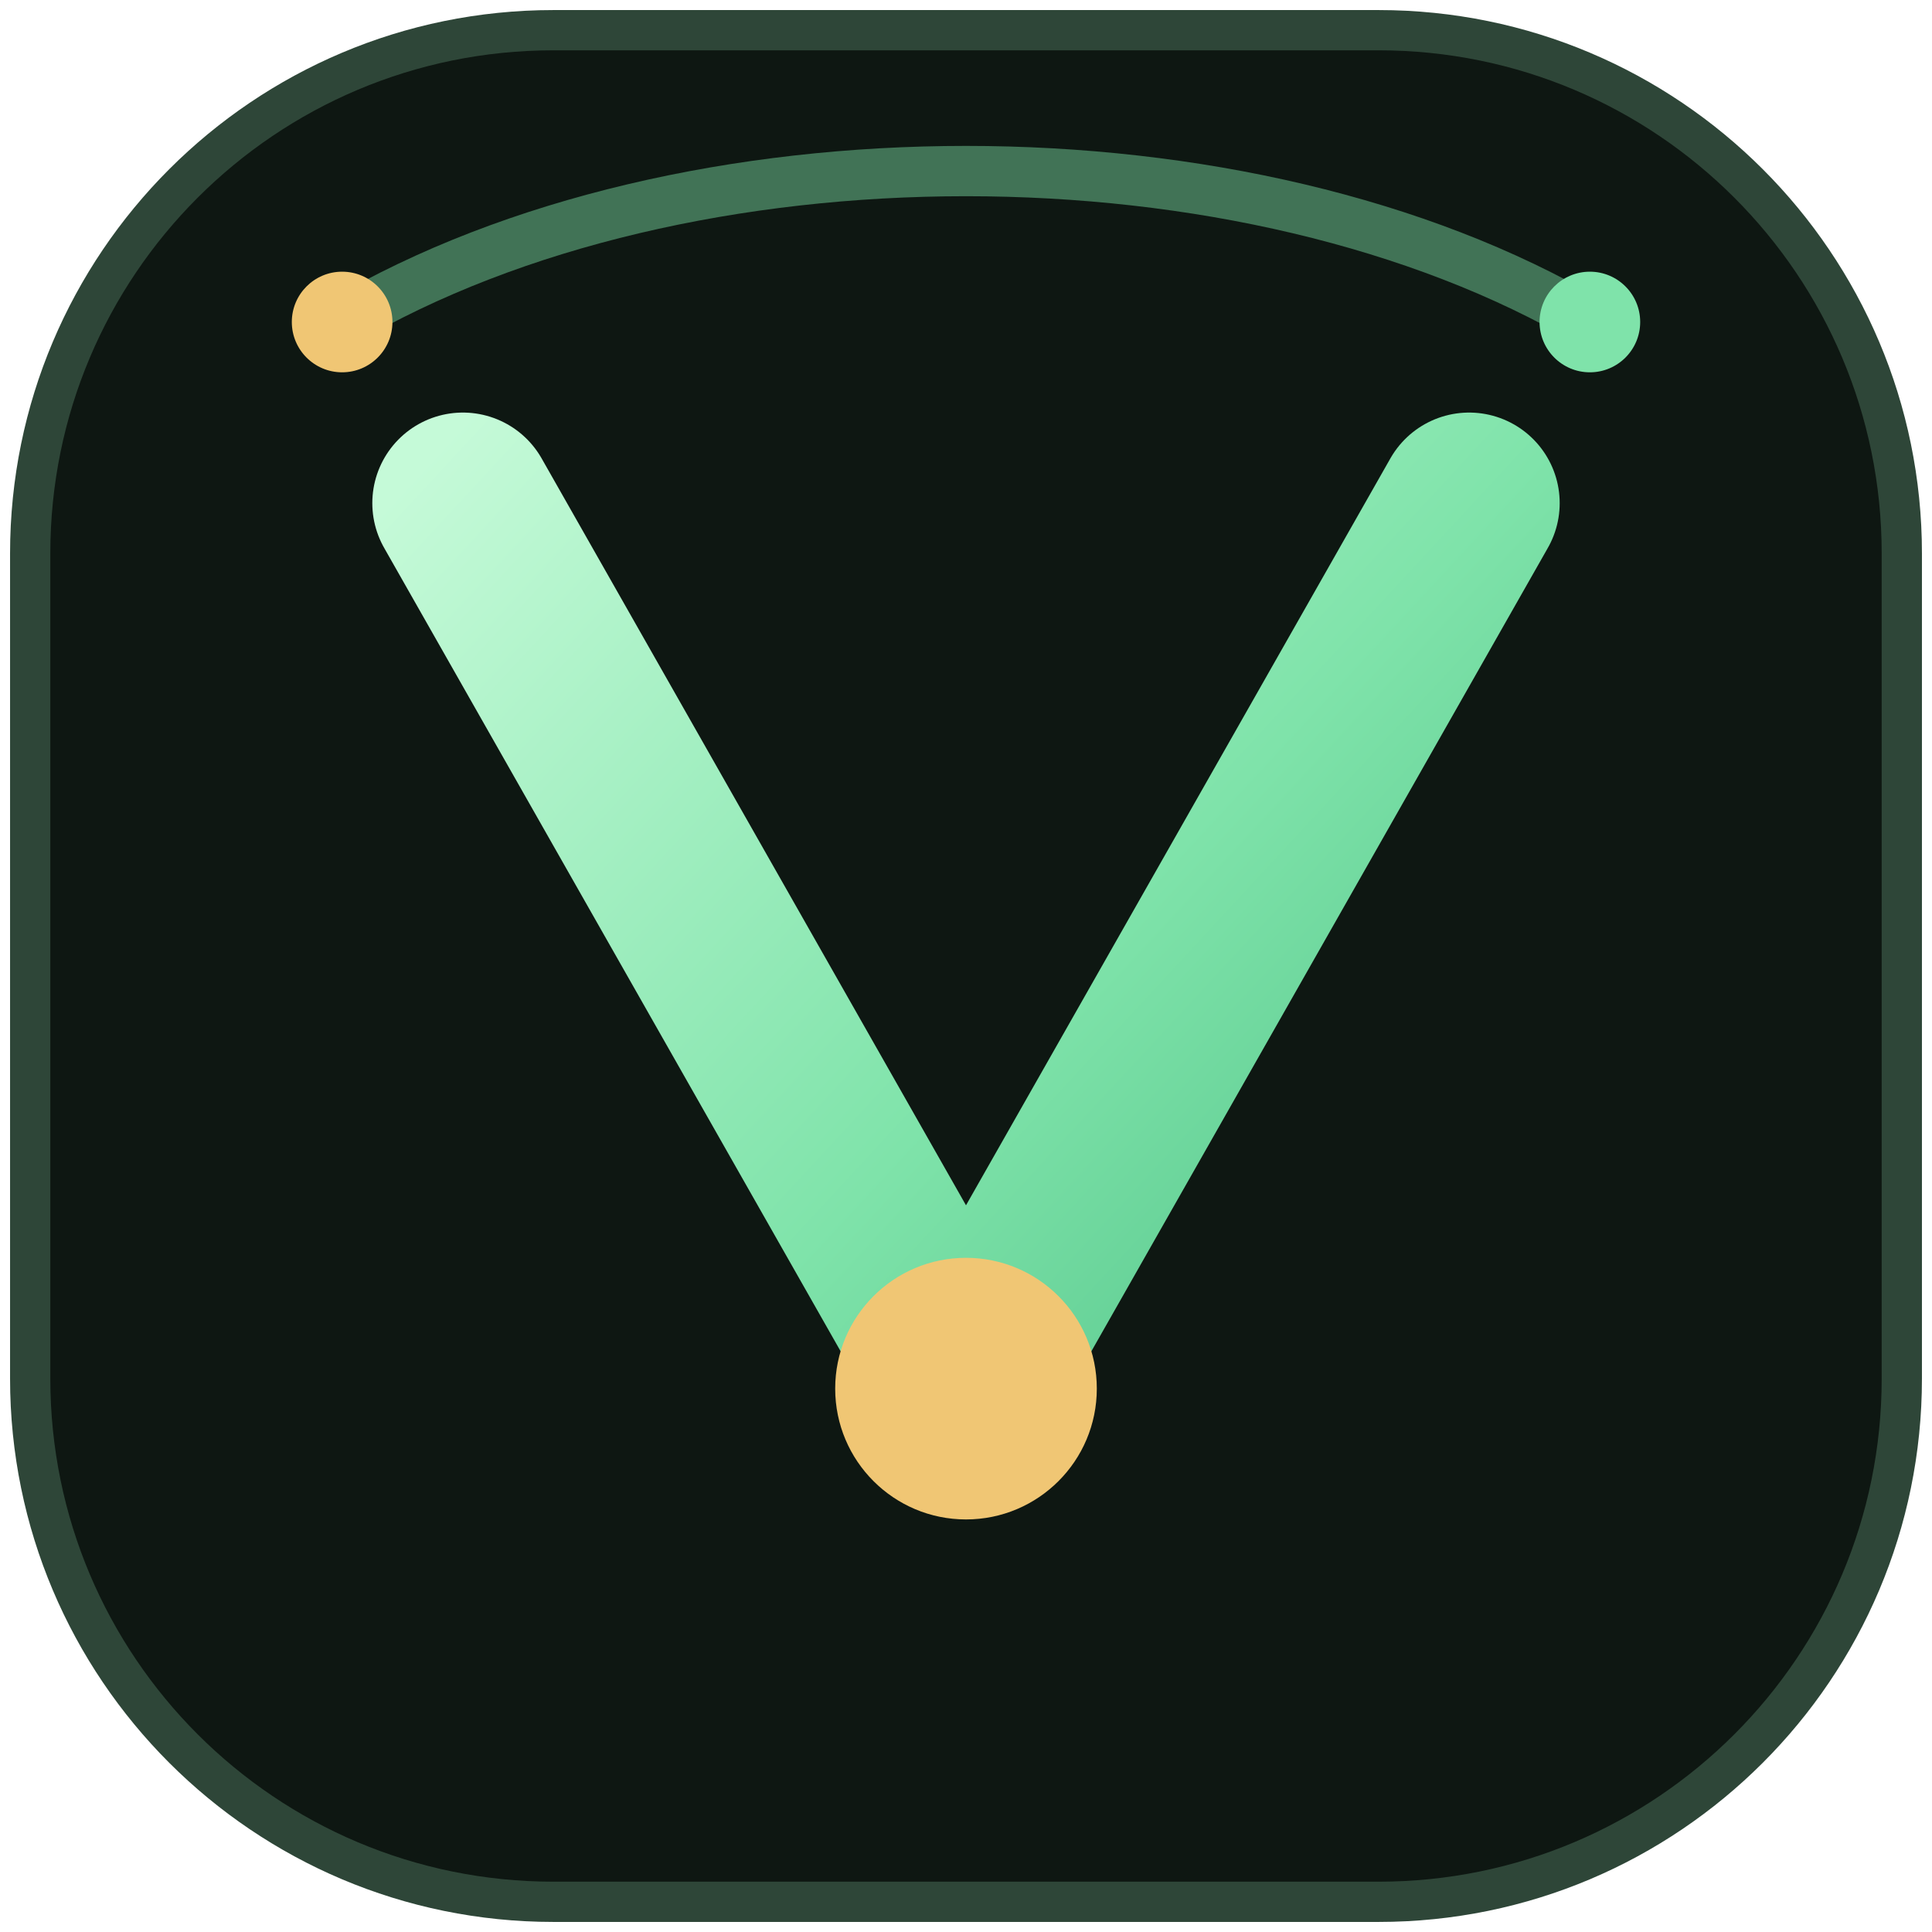
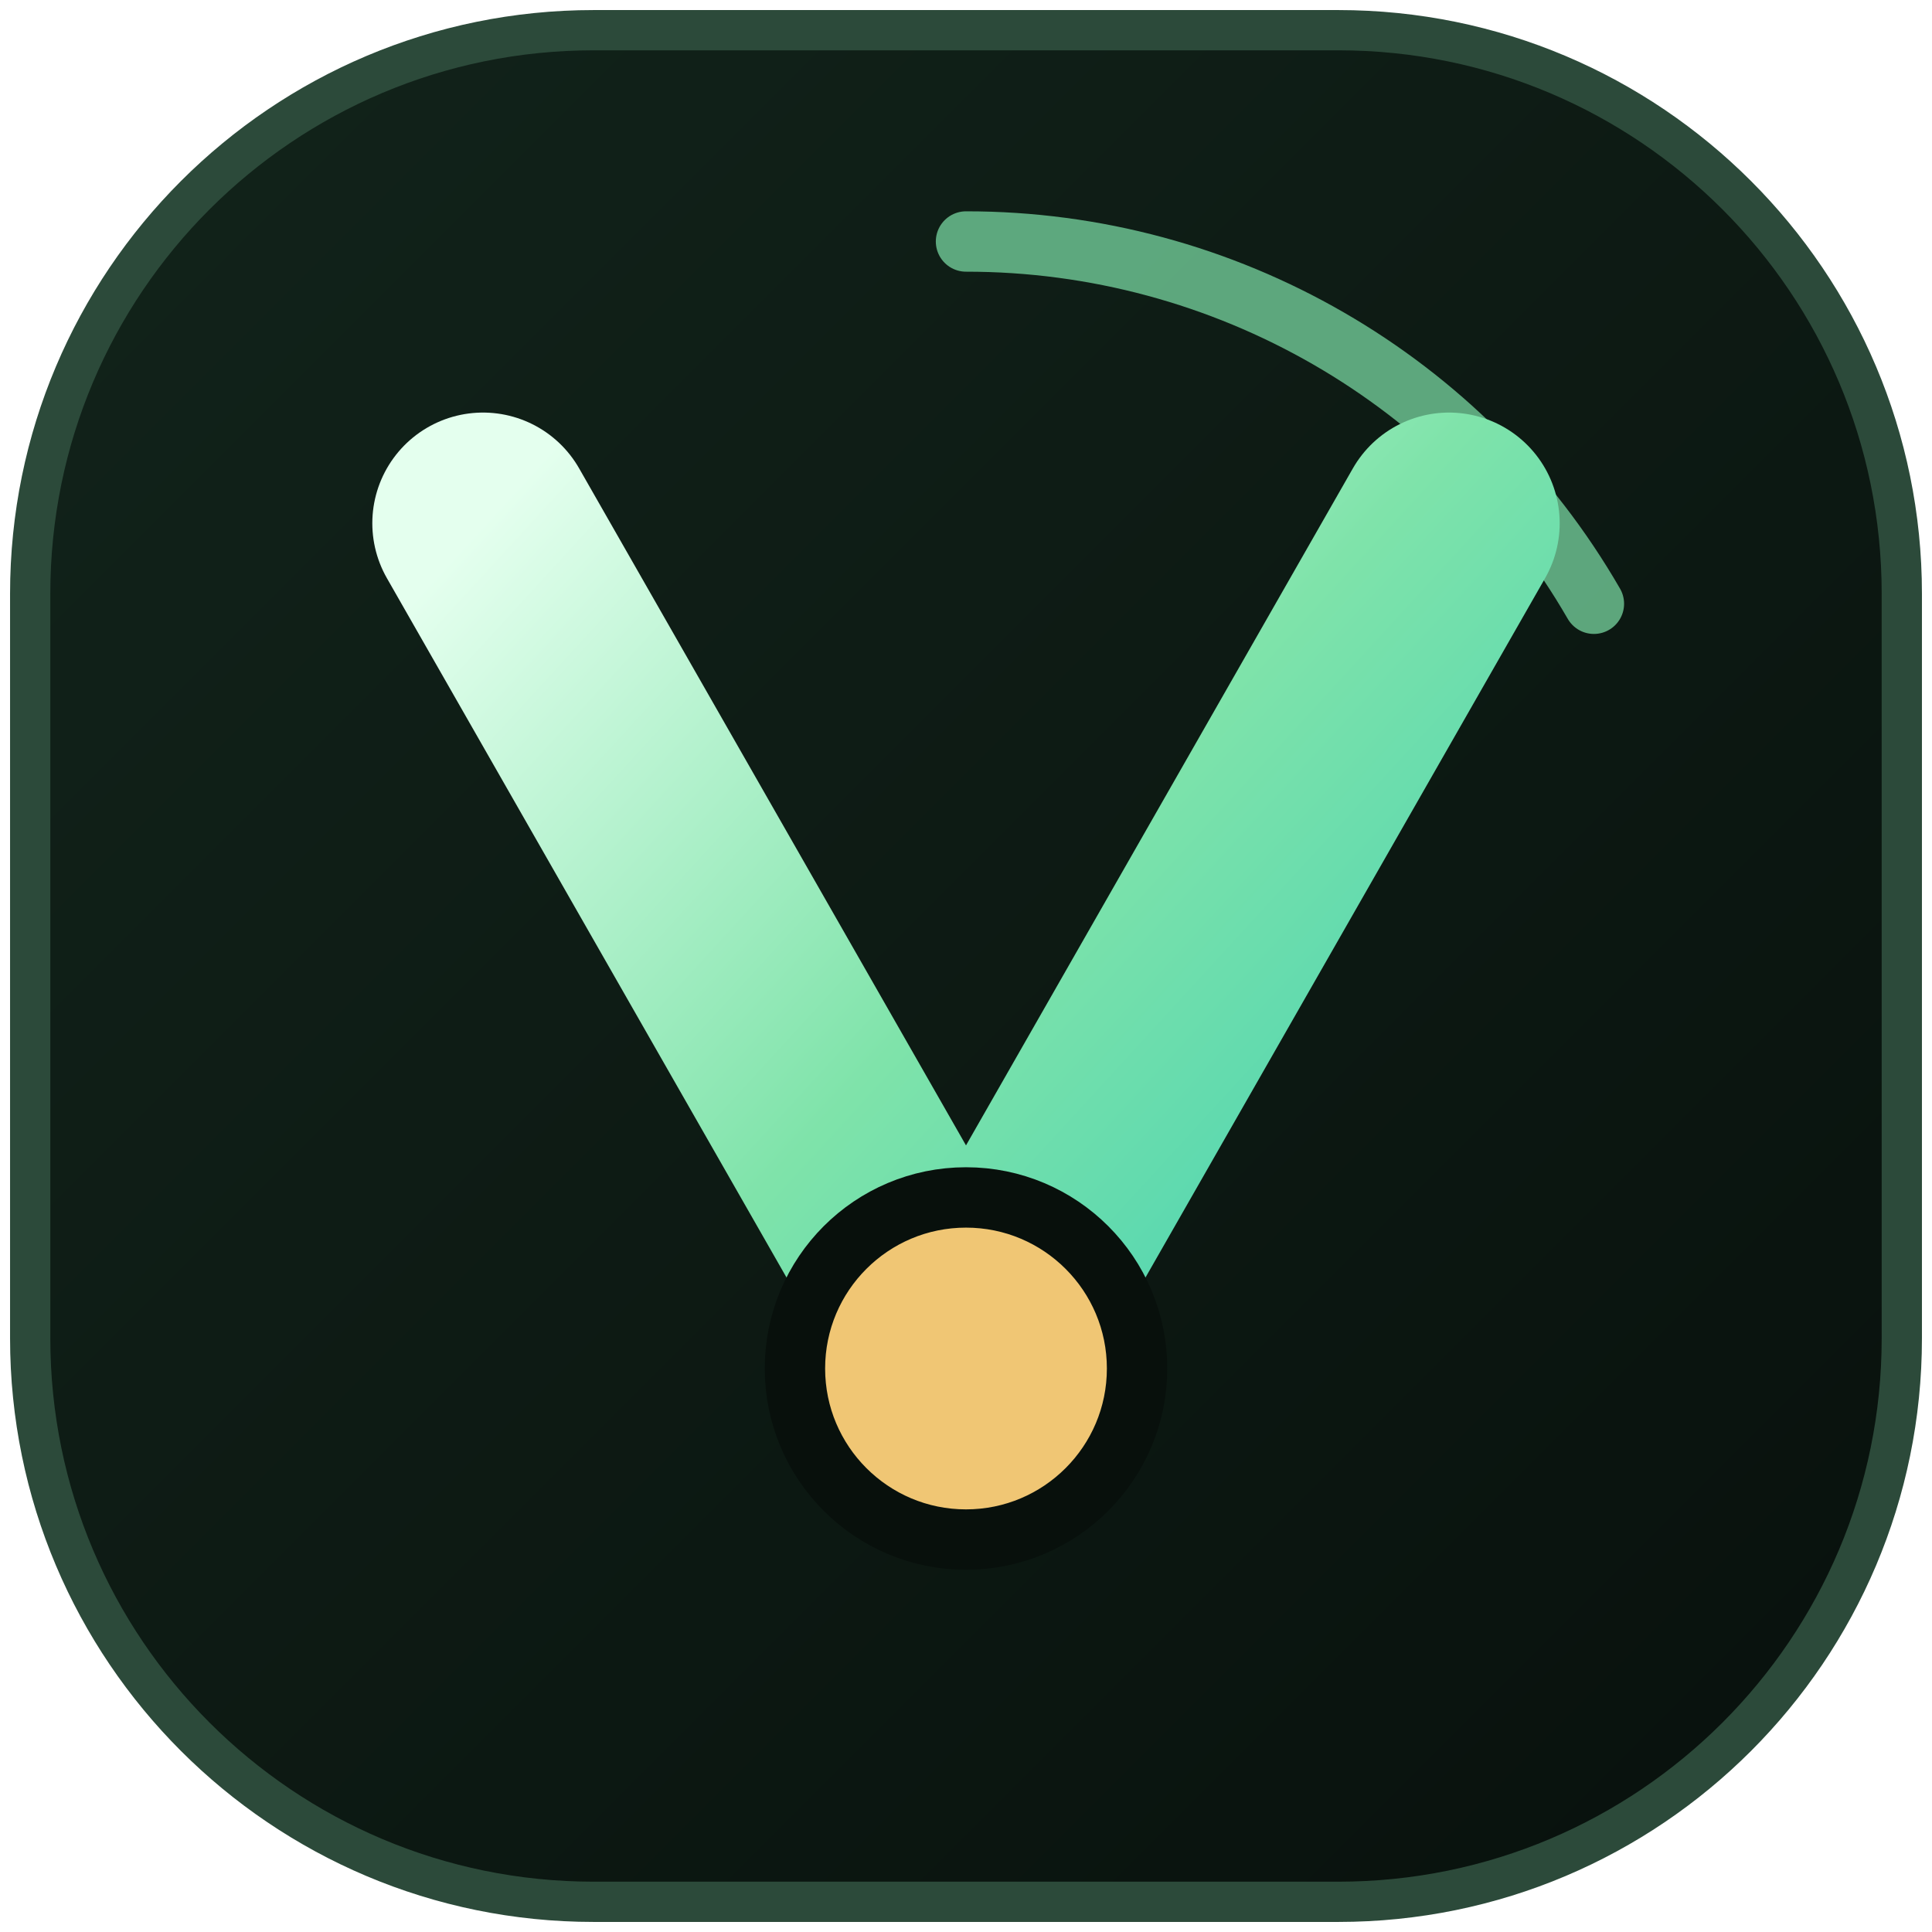
<svg xmlns="http://www.w3.org/2000/svg" viewBox="0 0 96 96" fill="none" role="img" aria-label="VALARIA Gateway">
  <defs>
-     <linearGradient id="vnode-a" x1="22" y1="22" x2="76" y2="72" gradientUnits="userSpaceOnUse">
-       <stop stop-color="#C5FAD8" />
-       <stop offset=".55" stop-color="#7FE3AA" />
-       <stop offset="1" stop-color="#48BD82" />
+     <linearGradient id="vg-tile" x1="0" y1="0" x2="96" y2="96" gradientUnits="userSpaceOnUse">
+       <stop stop-color="#12241B" />
+       <stop offset="1" stop-color="#08100C" />
+     </linearGradient>
+     <linearGradient id="vg-stroke" x1="24" y1="26" x2="72" y2="70" gradientUnits="userSpaceOnUse">
+       <stop stop-color="#E4FFEE" />
+       <stop offset=".5" stop-color="#7FE3AA" />
+       <stop offset="1" stop-color="#3CCFB4" />
    </linearGradient>
  </defs>
-   <rect x="1.5" y="1.5" width="93" height="93" rx="26" fill="#0E1712" stroke="#2E4638" stroke-width="2" />
-   <path d="M23 25 48 69 73 25" stroke="url(#vnode-a)" stroke-width="9" stroke-linecap="round" stroke-linejoin="round" />
-   <circle cx="48" cy="69" r="6.5" fill="#F0C674" />
-   <path d="M17 16c17-10 45-10 62 0" stroke="#7FE3AA" stroke-opacity=".45" stroke-width="2.5" stroke-linecap="round" />
-   <circle cx="17" cy="16" r="2.5" fill="#F0C674" />
-   <circle cx="79" cy="16" r="2.5" fill="#7FE3AA" />
+   <rect x="1.5" y="1.5" width="93" height="93" rx="28" fill="url(#vg-tile)" stroke="#2C4A3A" stroke-width="2" />
+   <path d="M48 12a36 36 0 0 1 31.2 18" stroke="#7FE3AA" stroke-opacity=".7" stroke-width="3" stroke-linecap="round" />
+   <path d="M24 26 48 68 72 26" stroke="url(#vg-stroke)" stroke-width="11" stroke-linecap="round" stroke-linejoin="round" />
+   <circle cx="48" cy="68" r="8.5" fill="#F0C674" stroke="#08100C" stroke-width="3" />
</svg>
